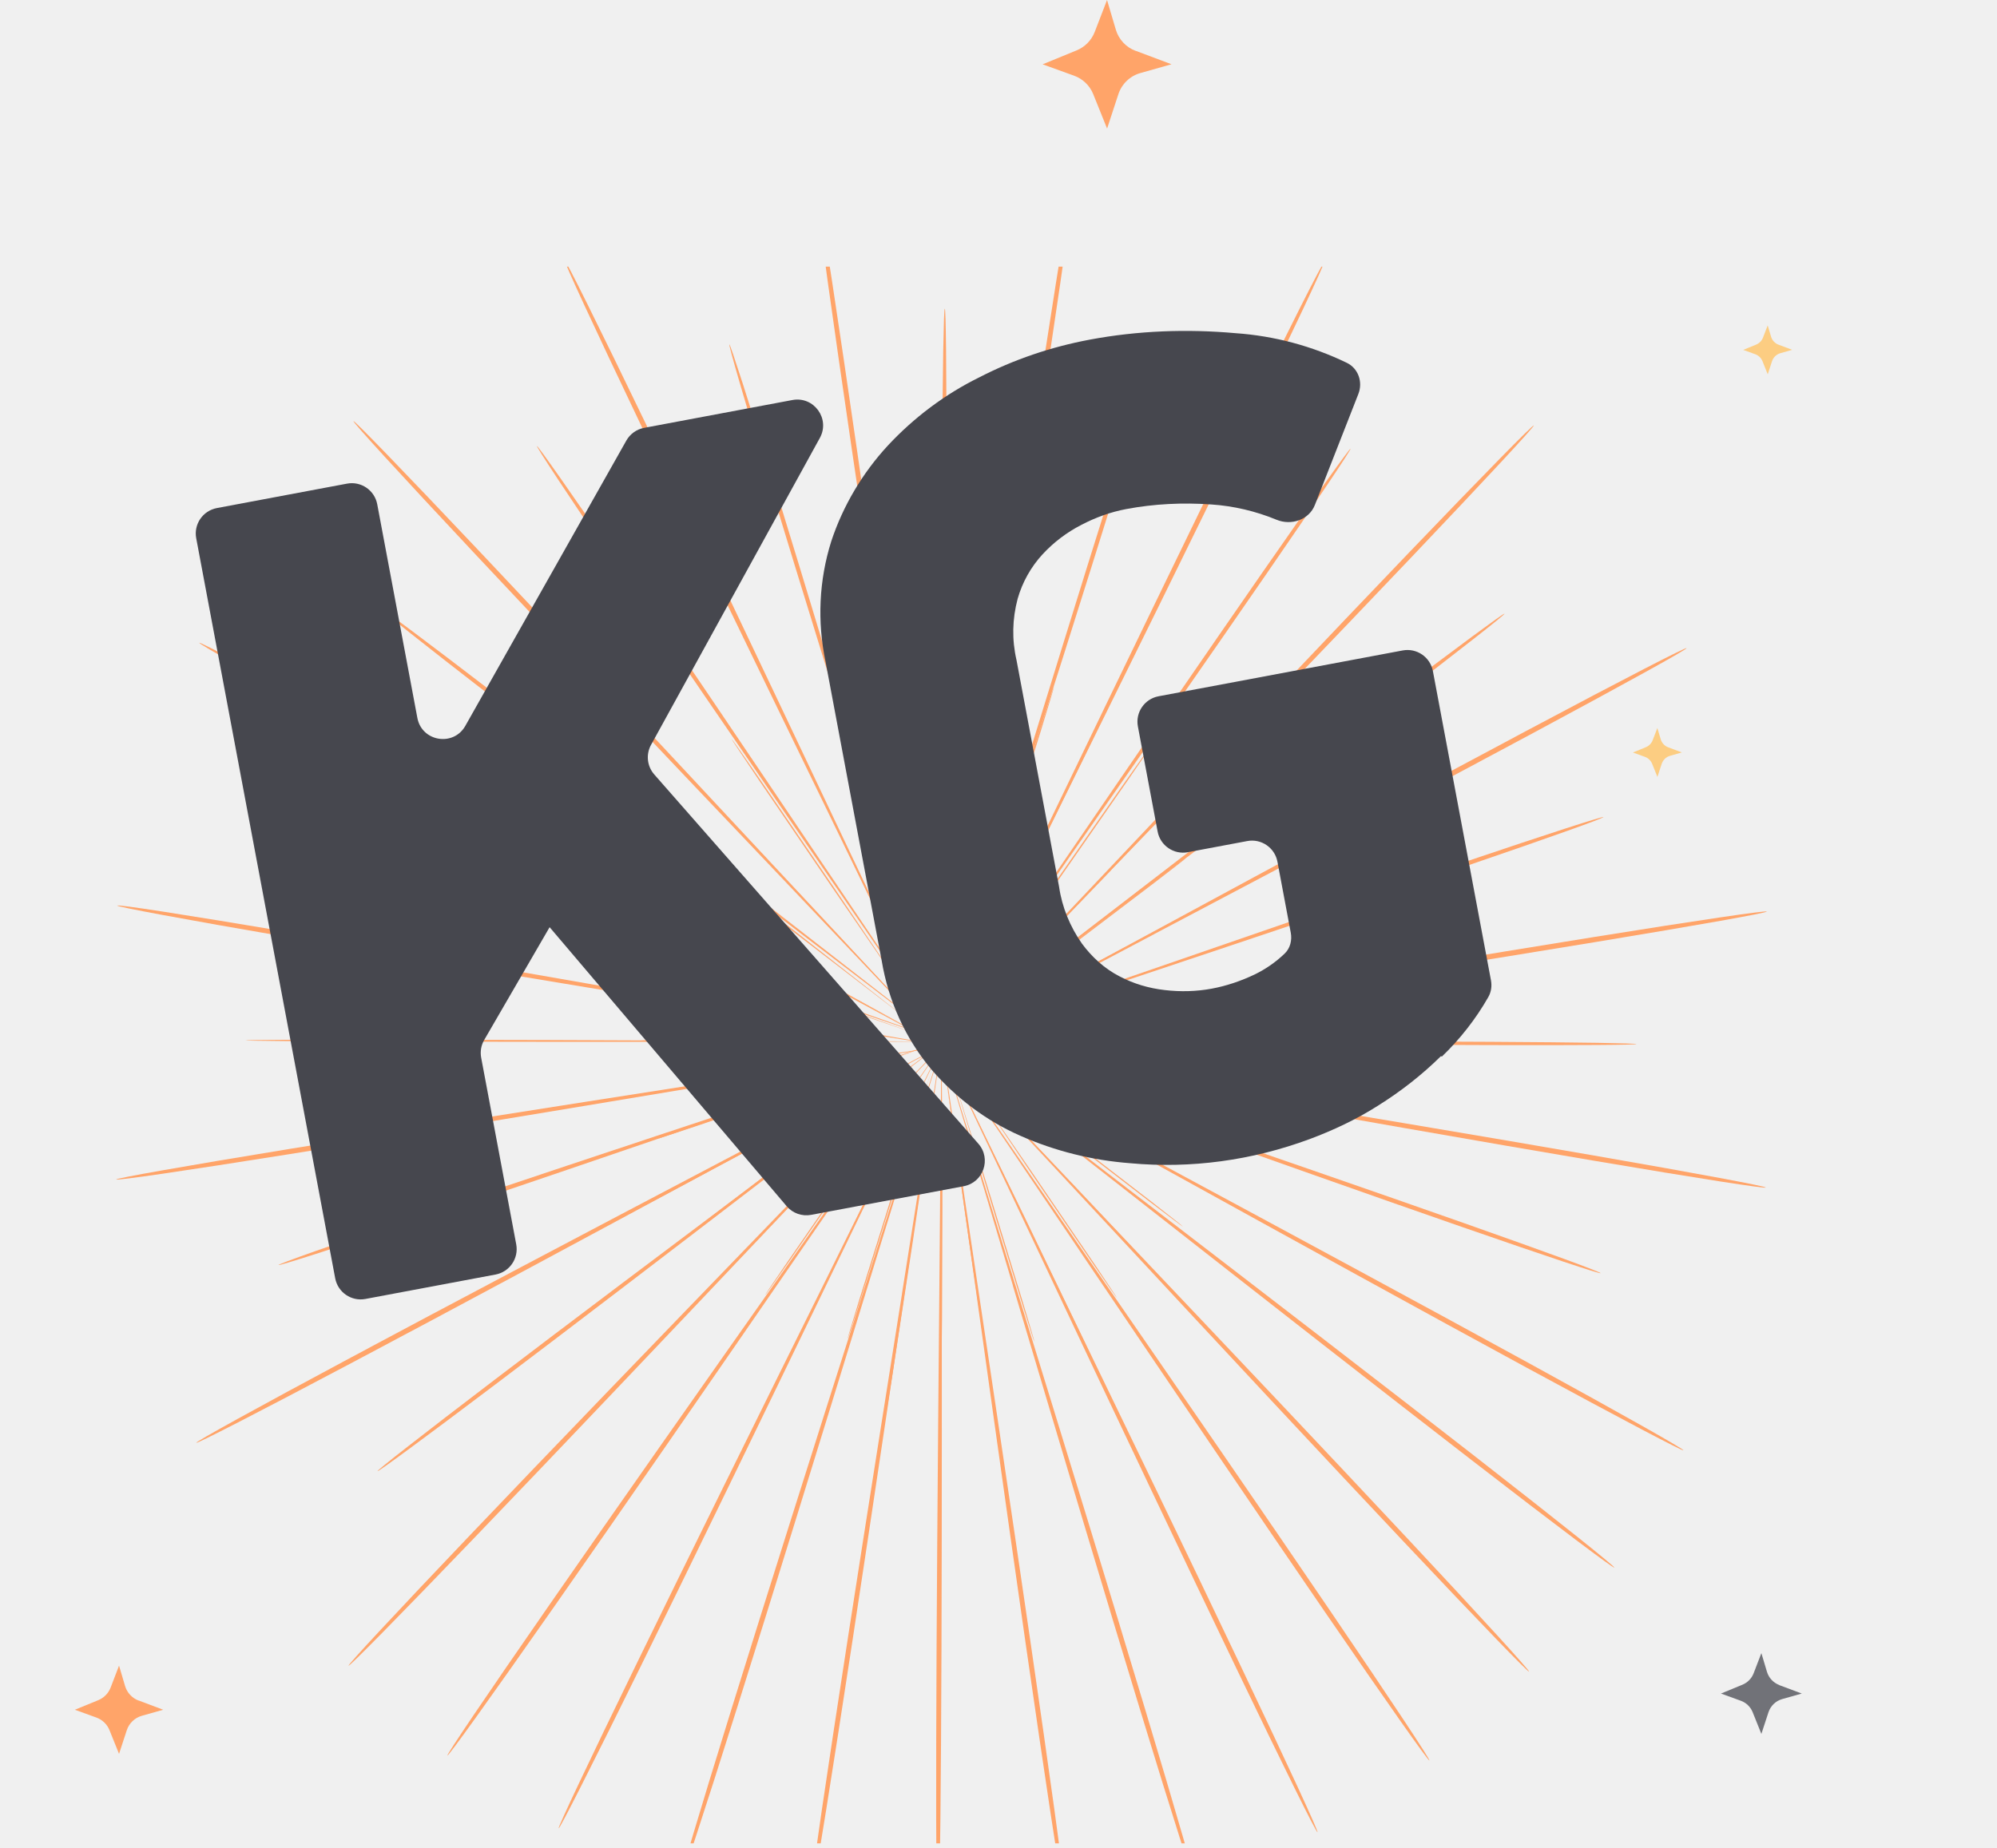
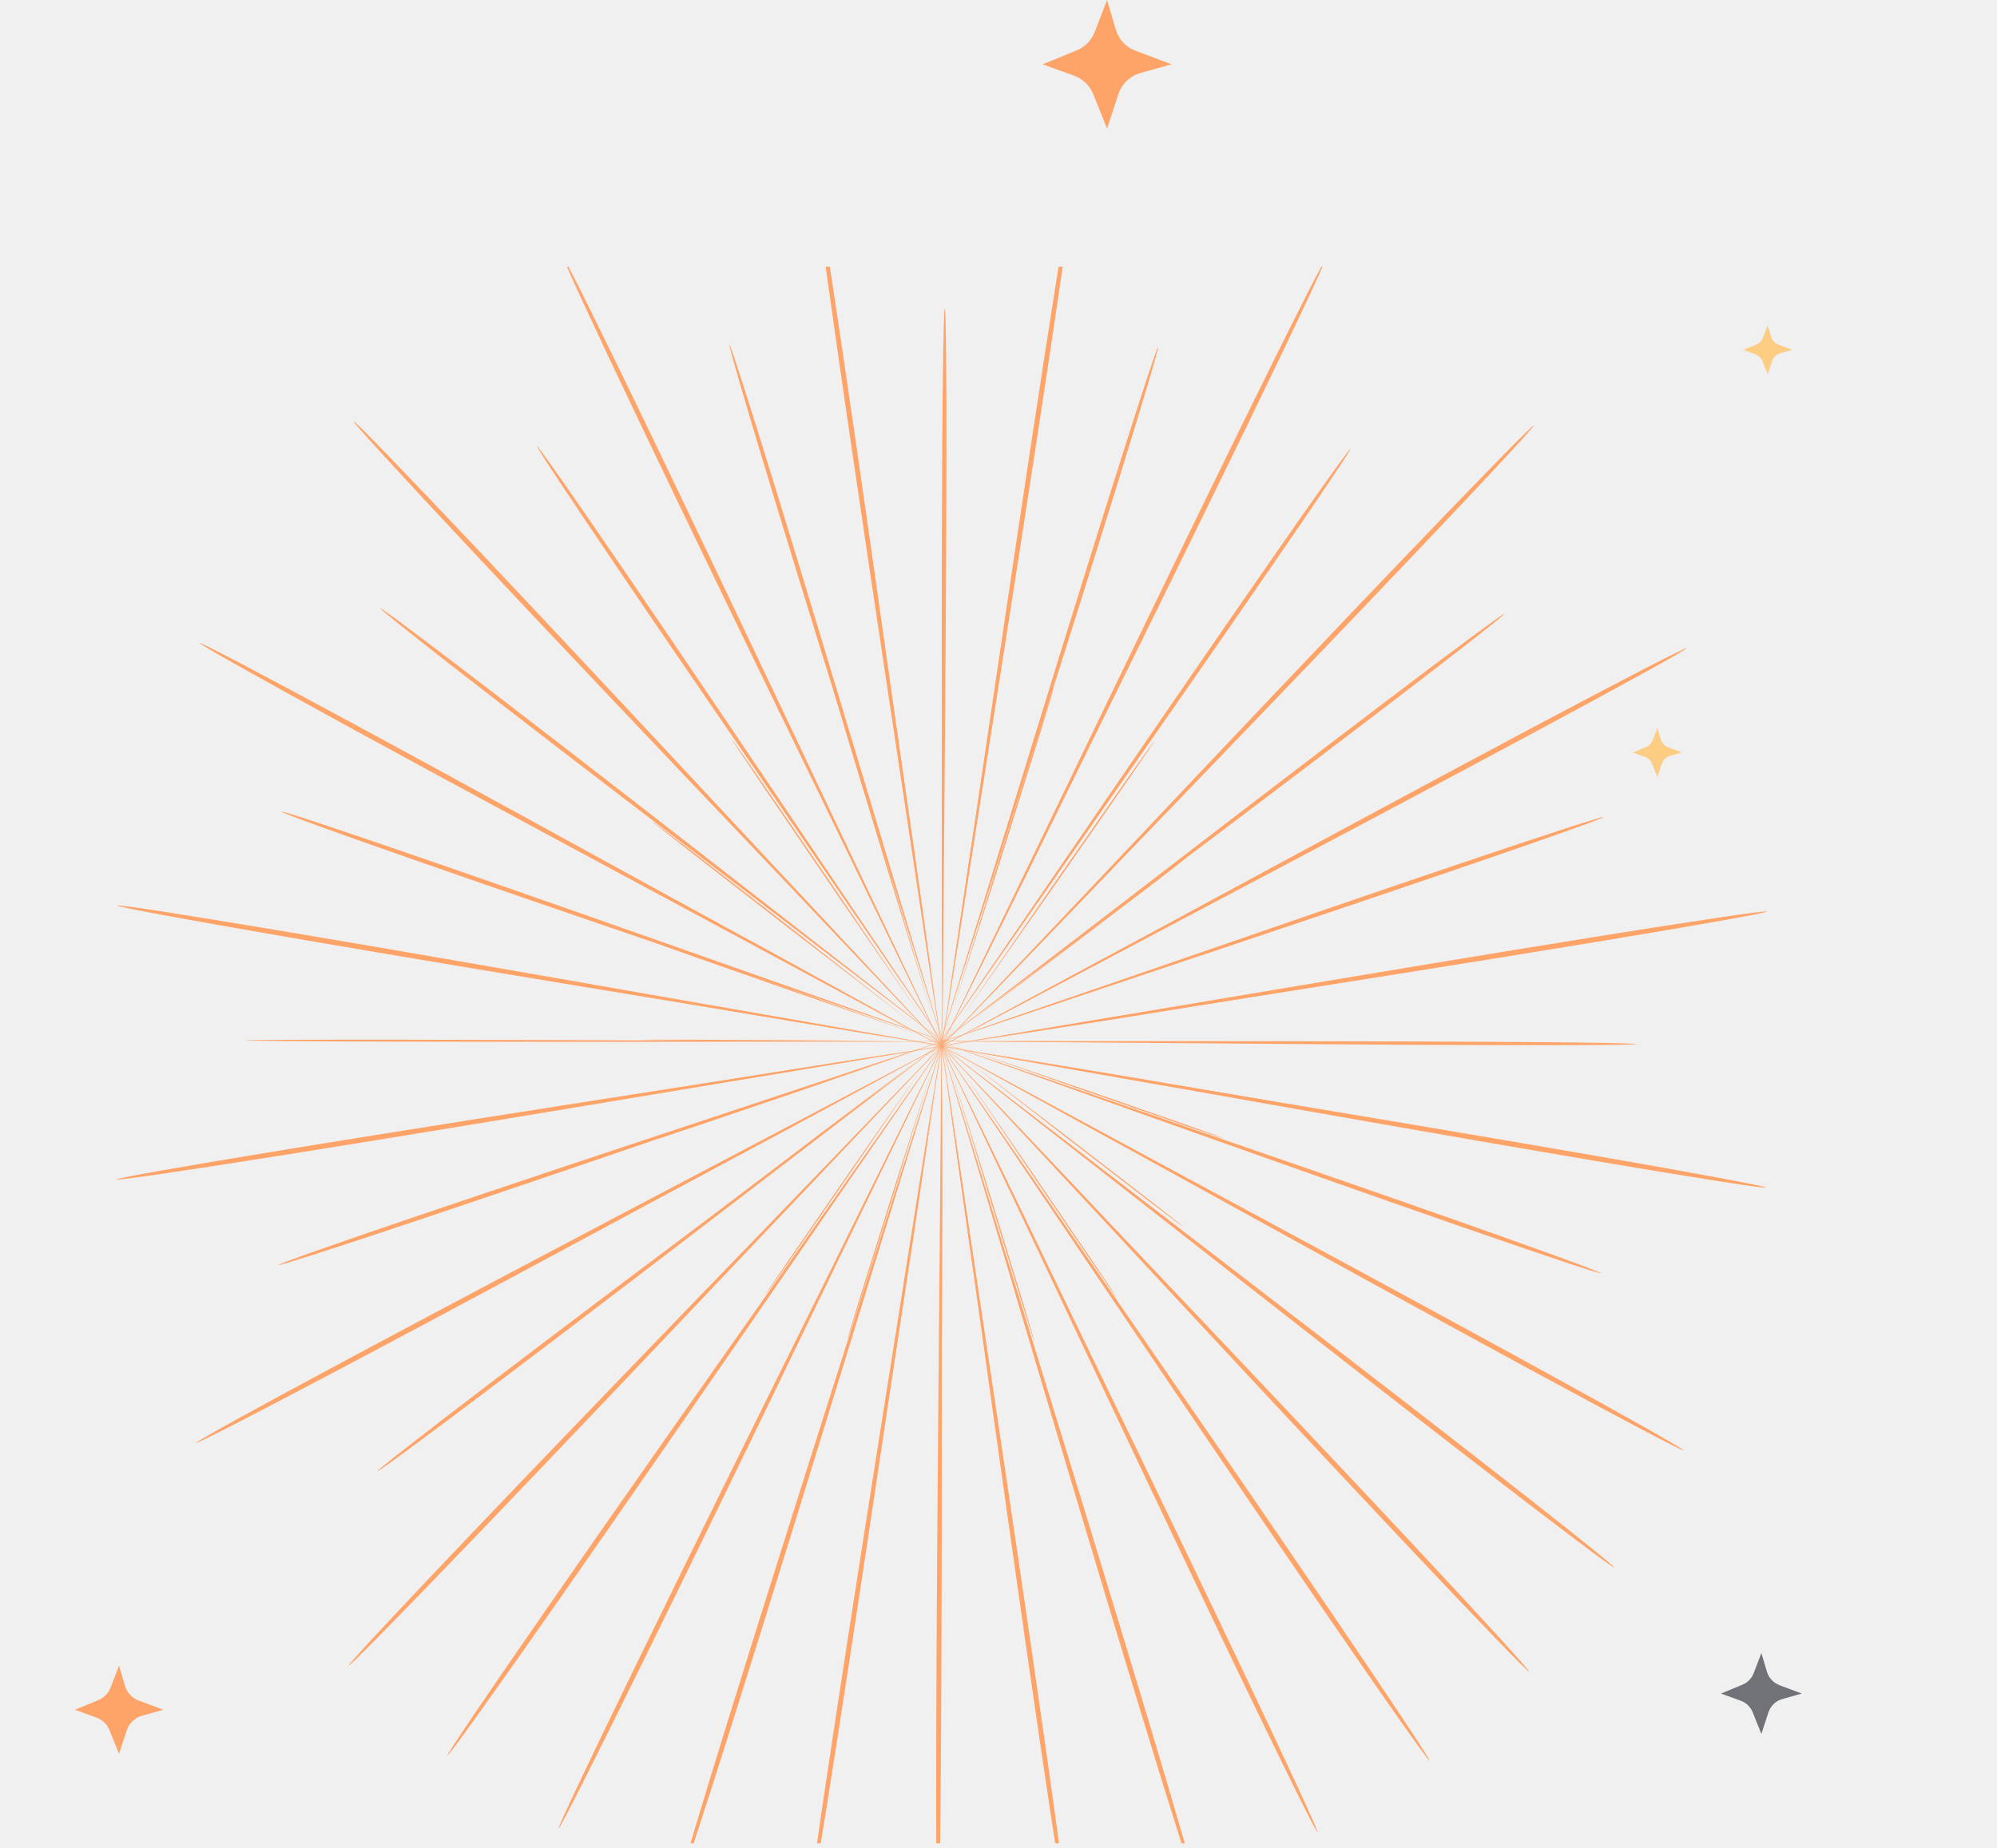
<svg xmlns="http://www.w3.org/2000/svg" width="362" height="335" viewBox="0 0 362 335" fill="none">
-   <g clip-path="url(#clip0_2011_1639)">
+   <g clip-path="url(#clip0_2045_1502)">
    <path d="M206.458 189.083C181.55 188.887 159.009 188.713 142.669 188.582C134.517 188.552 127.923 188.526 123.338 188.504C121.069 188.508 119.303 188.513 118.083 188.513C117.496 188.517 117.039 188.526 116.717 188.526C116.411 188.53 116.25 188.539 116.25 188.547C116.25 188.556 116.406 188.565 116.717 188.574C117.044 188.578 117.496 188.587 118.083 188.6C119.303 188.613 121.069 188.63 123.338 188.652C127.917 188.674 134.517 188.7 142.669 188.739C159.009 188.748 181.55 188.761 206.458 188.774C231.355 188.774 253.901 188.8 270.22 188.896C278.383 188.944 284.988 189.009 289.552 189.079C291.831 189.114 293.607 189.153 294.806 189.192C296.006 189.232 296.639 189.271 296.639 189.306C296.639 189.341 296.006 189.375 294.806 189.402C293.607 189.428 291.831 189.454 289.552 189.467C284.988 189.502 278.383 189.51 270.22 189.489C253.901 189.449 231.355 189.288 206.458 189.079V189.083Z" fill="#FFA469" style="fill:#FFA469;fill:color(display-p3 1 0.643 0.412);fill-opacity:1;" />
    <path d="M213.223 197.247C183.742 192.047 157.058 187.341 137.716 183.926C128.063 182.277 120.243 180.938 114.815 180.012C112.123 179.572 110.029 179.234 108.583 178.997C107.885 178.889 107.343 178.808 106.957 178.754C106.589 178.7 106.402 178.686 106.402 178.693C106.402 178.707 106.583 178.747 106.951 178.821C107.337 178.896 107.867 178.997 108.565 179.133C110.01 179.389 112.098 179.768 114.784 180.248C120.211 181.181 128.026 182.527 137.678 184.183C157.046 187.409 183.767 191.858 213.298 196.773C242.817 201.662 269.538 206.138 288.868 209.499C298.533 211.176 306.347 212.575 311.744 213.583C314.442 214.09 316.536 214.496 317.95 214.786C319.365 215.077 320.106 215.266 320.094 215.321C320.088 215.375 319.327 215.307 317.9 215.111C316.467 214.922 314.361 214.604 311.65 214.185C306.229 213.339 298.396 212.055 288.731 210.418C269.388 207.153 242.698 202.467 213.236 197.24L213.223 197.247Z" fill="#FFA469" style="fill:#FFA469;fill:color(display-p3 1 0.643 0.412);fill-opacity:1;" />
    <path d="M204.66 201.137C181.092 192.765 159.767 185.188 144.309 179.699C136.583 177.003 130.333 174.814 125.991 173.302C123.835 172.568 122.156 171.999 120.995 171.604C120.435 171.417 120 171.276 119.689 171.181C119.394 171.09 119.243 171.045 119.238 171.056C119.238 171.068 119.383 171.13 119.668 171.243C119.974 171.355 120.399 171.513 120.954 171.722C122.104 172.134 123.778 172.738 125.918 173.505C130.261 175.028 136.51 177.217 144.232 179.919C159.736 185.262 181.128 192.624 204.769 200.764C228.404 208.883 249.791 216.267 265.244 221.717C272.97 224.442 279.215 226.676 283.521 228.25C285.672 229.04 287.34 229.666 288.465 230.106C289.589 230.546 290.175 230.8 290.159 230.845C290.144 230.89 289.532 230.726 288.382 230.371C287.231 230.016 285.537 229.463 283.366 228.741C279.018 227.296 272.748 225.147 265.011 222.462C249.532 217.091 228.197 209.531 204.65 201.142L204.66 201.137Z" fill="#FFA469" style="fill:#FFA469;fill:color(display-p3 1 0.643 0.412);fill-opacity:1;" />
    <path d="M208.924 210.732C182.434 196.12 158.461 182.901 141.087 173.32C132.394 168.587 125.359 164.753 120.48 162.089C118.049 160.791 116.161 159.777 114.853 159.08C114.217 158.749 113.731 158.499 113.382 158.316C113.052 158.147 112.877 158.066 112.871 158.08C112.871 158.093 113.027 158.195 113.351 158.384C113.694 158.58 114.173 158.85 114.79 159.209C116.087 159.925 117.962 160.974 120.368 162.312C125.253 164.976 132.282 168.817 140.969 173.557C158.43 182.976 182.515 195.965 209.13 210.32C235.744 224.647 259.823 237.657 277.203 247.19C285.896 251.951 292.906 255.845 297.742 258.57C300.16 259.936 302.023 261.004 303.282 261.748C304.54 262.492 305.189 262.911 305.164 262.958C305.139 263.013 304.441 262.695 303.138 262.039C301.836 261.383 299.923 260.396 297.474 259.104C292.57 256.521 285.509 252.735 276.798 248.009C259.381 238.563 235.389 225.357 208.924 210.732Z" fill="#FFA469" style="fill:#FFA469;fill:color(display-p3 1 0.643 0.412);fill-opacity:1;" />
    <path d="M205.327 216.788C181.33 197.991 159.613 180.979 143.866 168.653C135.983 162.54 129.602 157.597 125.171 154.162C122.965 152.479 121.245 151.167 120.061 150.261C119.482 149.828 119.039 149.497 118.721 149.26C118.416 149.037 118.26 148.929 118.254 148.943C118.248 148.949 118.391 149.078 118.684 149.321C118.996 149.571 119.426 149.923 119.986 150.376C121.158 151.302 122.859 152.641 125.04 154.359C129.471 157.793 135.846 162.75 143.722 168.862C159.569 181.04 181.436 197.842 205.595 216.41C229.755 234.943 251.609 251.766 267.362 264.045C275.239 270.185 281.595 275.181 285.957 278.67C288.138 280.415 289.827 281.781 290.961 282.727C292.095 283.667 292.675 284.188 292.637 284.235C292.606 284.282 291.964 283.856 290.774 282.991C289.584 282.132 287.845 280.841 285.614 279.164C281.153 275.81 274.74 270.901 266.839 264.796C251.036 252.591 229.3 235.599 205.327 216.788Z" fill="#FFA469" style="fill:#FFA469;fill:color(display-p3 1 0.643 0.412);fill-opacity:1;" />
    <path d="M200.873 222.146C179.935 199.644 160.992 179.278 147.264 164.517C140.378 157.188 134.807 151.258 130.937 147.14C129.005 145.112 127.503 143.536 126.463 142.448C125.958 141.927 125.565 141.528 125.285 141.244C125.017 140.974 124.874 140.845 124.867 140.852C124.861 140.859 124.986 141.014 125.235 141.298C125.503 141.596 125.877 142.008 126.369 142.549C127.391 143.651 128.868 145.254 130.775 147.309C134.645 151.434 140.209 157.37 147.089 164.7C160.948 179.332 180.066 199.515 201.197 221.815C222.329 244.088 241.441 264.291 255.187 279.005C262.061 286.361 267.601 292.338 271.402 296.504C273.302 298.586 274.767 300.216 275.745 301.331C276.724 302.447 277.222 303.055 277.178 303.096C277.141 303.137 276.568 302.609 275.521 301.561C274.474 300.52 272.941 298.958 270.991 296.929C267.083 292.879 261.469 286.983 254.564 279.654C240.749 265.008 221.786 244.656 200.88 222.146H200.873Z" fill="#FFA469" style="fill:#FFA469;fill:color(display-p3 1 0.643 0.412);fill-opacity:1;" />
    <path d="M195.685 226.728C178.324 201.061 162.614 177.842 151.223 161.005C145.503 152.635 140.873 145.859 137.657 141.16C136.049 138.841 134.797 137.036 133.931 135.791C133.507 135.196 133.183 134.737 132.946 134.405C132.722 134.094 132.603 133.939 132.591 133.946C132.578 133.952 132.684 134.121 132.89 134.446C133.114 134.784 133.42 135.257 133.825 135.866C134.672 137.123 135.894 138.949 137.47 141.295C140.679 146.001 145.309 152.777 151.024 161.154C162.558 177.876 178.467 200.953 196.046 226.451C213.638 251.922 229.535 275.012 240.945 291.801C246.653 300.193 251.239 307.008 254.38 311.748C255.95 314.115 257.153 315.961 257.957 317.225C258.761 318.489 259.159 319.172 259.116 319.206C259.072 319.24 258.586 318.625 257.701 317.421C256.816 316.217 255.539 314.426 253.906 312.106C250.641 307.468 245.967 300.72 240.228 292.349C228.743 275.614 213.015 252.402 195.679 226.735L195.685 226.728Z" fill="#FFA469" style="fill:#FFA469;fill:color(display-p3 1 0.643 0.412);fill-opacity:1;" />
    <path d="M189.882 230.41C176.54 202.201 164.469 176.669 155.714 158.163C151.302 148.954 147.738 141.502 145.258 136.323C144.011 133.767 143.045 131.779 142.372 130.407C142.042 129.751 141.787 129.244 141.606 128.878C141.431 128.534 141.332 128.365 141.326 128.371C141.313 128.371 141.388 128.561 141.544 128.912C141.712 129.284 141.949 129.798 142.254 130.474C142.902 131.86 143.843 133.862 145.052 136.438C147.526 141.617 151.09 149.075 155.496 158.285C164.407 176.703 176.702 202.12 190.287 230.201C203.884 258.255 216.166 283.685 224.946 302.151C229.34 311.38 232.86 318.872 235.26 324.065C236.456 326.661 237.378 328.69 237.983 330.069C238.587 331.449 238.88 332.192 238.83 332.213C238.78 332.24 238.394 331.55 237.696 330.218C237.004 328.886 236.001 326.905 234.736 324.342C232.2 319.224 228.579 311.786 224.155 302.57C215.294 284.145 203.198 258.626 189.882 230.417V230.41Z" fill="#FFA469" style="fill:#FFA469;fill:color(display-p3 1 0.643 0.412);fill-opacity:1;" />
    <path d="M183.607 233.067C174.64 202.992 166.527 175.776 160.644 156.053C157.665 146.228 155.254 138.277 153.577 132.752C152.73 130.021 152.069 127.898 151.608 126.43C151.378 125.727 151.203 125.179 151.079 124.794C150.954 124.429 150.885 124.24 150.873 124.246C150.861 124.246 150.91 124.442 151.01 124.821C151.122 125.213 151.278 125.768 151.477 126.478C151.914 127.952 152.543 130.088 153.347 132.827C155.017 138.351 157.422 146.309 160.401 156.134C166.452 175.803 174.802 202.938 184.031 232.925C193.279 262.886 201.61 290.034 207.524 309.73C210.484 319.575 212.846 327.554 214.441 333.085C215.238 335.85 215.843 338 216.229 339.467C216.622 340.935 216.803 341.712 216.746 341.726C216.697 341.746 216.41 341.002 215.924 339.569C215.438 338.135 214.746 336.012 213.874 333.274C212.129 327.797 209.667 319.852 206.67 310.021C200.669 290.358 192.531 263.143 183.595 233.081L183.607 233.067Z" fill="#FFA469" style="fill:#FFA469;fill:color(display-p3 1 0.643 0.412);fill-opacity:1;" />
    <path d="M177.006 234.672C172.638 203.487 168.687 175.264 165.82 154.804C164.344 144.607 163.147 136.352 162.318 130.618C161.888 127.778 161.552 125.574 161.321 124.052C161.203 123.315 161.109 122.754 161.041 122.348C160.972 121.963 160.935 121.767 160.922 121.774C160.91 121.774 160.922 121.976 160.972 122.362C161.022 122.768 161.097 123.336 161.19 124.079C161.402 125.607 161.701 127.818 162.094 130.665C162.923 136.399 164.113 144.655 165.577 154.851C168.618 175.278 172.818 203.46 177.455 234.604C182.116 265.728 186.291 293.917 189.195 314.35C190.653 324.567 191.793 332.836 192.541 338.557C192.915 341.417 193.189 343.641 193.358 345.156C193.526 346.671 193.588 347.469 193.532 347.475C193.476 347.482 193.314 346.704 193.046 345.21C192.778 343.716 192.417 341.505 191.962 338.658C191.058 332.958 189.812 324.702 188.316 314.499C185.319 294.086 181.349 265.863 177.006 234.685V234.672Z" fill="#FFA469" style="fill:#FFA469;fill:color(display-p3 1 0.643 0.412);fill-opacity:1;" />
    <path d="M170.265 235.139C170.533 203.617 170.776 175.089 170.957 154.413C171 144.094 171.031 135.744 171.056 129.949C171.05 127.076 171.044 124.844 171.038 123.296C171.025 122.552 171.019 121.977 171.013 121.565C171.006 121.173 170.994 120.977 170.981 120.977C170.969 120.977 170.957 121.173 170.944 121.565C170.938 121.977 170.925 122.552 170.907 123.296C170.888 124.837 170.863 127.076 170.832 129.949C170.807 135.751 170.77 144.101 170.72 154.413C170.72 175.089 170.72 203.617 170.72 235.146C170.738 266.655 170.72 295.189 170.583 315.845C170.52 326.17 170.433 334.534 170.327 340.309C170.277 343.196 170.221 345.441 170.165 346.962C170.109 348.483 170.053 349.281 170.003 349.281C169.947 349.281 169.897 348.483 169.86 346.962C169.816 345.441 169.785 343.196 169.754 340.309C169.704 334.534 169.685 326.17 169.71 315.845C169.754 295.189 169.978 266.655 170.265 235.146V235.139Z" fill="#FFA469" style="fill:#FFA469;fill:color(display-p3 1 0.643 0.412);fill-opacity:1;" />
    <path d="M163.509 234.525C168.42 203.428 172.869 175.287 176.091 154.887C177.648 144.704 178.913 136.462 179.792 130.734C180.21 127.895 180.527 125.684 180.752 124.162C180.851 123.425 180.926 122.857 180.982 122.452C181.032 122.066 181.051 121.863 181.038 121.863C181.026 121.863 180.982 122.059 180.914 122.438C180.845 122.844 180.746 123.405 180.621 124.142C180.378 125.663 180.023 127.868 179.562 130.701C178.683 136.428 177.412 144.67 175.848 154.853C172.8 175.28 168.6 203.462 163.958 234.606C159.34 265.736 155.115 293.919 151.943 314.305C150.361 324.494 149.039 332.737 148.086 338.43C147.612 341.277 147.226 343.481 146.946 344.975C146.665 346.47 146.491 347.247 146.441 347.24C146.385 347.234 146.453 346.436 146.634 344.921C146.815 343.413 147.114 341.189 147.513 338.329C148.31 332.615 149.526 324.352 151.071 314.156C154.156 293.756 158.586 265.608 163.515 234.532L163.509 234.525Z" fill="#FFA469" style="fill:#FFA469;fill:color(display-p3 1 0.643 0.412);fill-opacity:1;" />
    <path d="M156.94 232.801C166.437 202.908 175.03 175.861 181.262 156.253C184.322 146.455 186.802 138.524 188.522 133.013C189.357 130.275 190.005 128.152 190.447 126.678C190.653 125.968 190.815 125.42 190.933 125.021C191.039 124.649 191.089 124.453 191.077 124.453C191.064 124.453 190.996 124.636 190.871 125.001C190.74 125.386 190.559 125.927 190.329 126.63C189.861 128.091 189.176 130.207 188.304 132.932C186.577 138.436 184.097 146.367 181.025 156.165C174.968 175.834 166.612 202.969 157.376 232.949C148.166 262.924 139.791 290.058 133.609 309.66C130.519 319.464 127.989 327.382 126.194 332.838C125.297 335.57 124.586 337.686 124.088 339.113C123.589 340.54 123.302 341.284 123.246 341.263C123.197 341.243 123.377 340.472 123.782 339.005C124.187 337.544 124.81 335.401 125.633 332.642C127.272 327.132 129.708 319.173 132.756 309.362C138.85 289.733 147.425 262.667 156.94 232.801Z" fill="#FFA469" style="fill:#FFA469;fill:color(display-p3 1 0.643 0.412);fill-opacity:1;" />
    <path d="M150.727 229.991C164.561 202.045 177.086 176.757 186.159 158.426C190.646 149.258 194.273 141.84 196.796 136.681C198.03 134.119 198.984 132.124 199.644 130.745C199.956 130.075 200.199 129.561 200.367 129.189C200.529 128.838 200.604 128.655 200.591 128.648C200.579 128.648 200.486 128.817 200.305 129.156C200.118 129.514 199.862 130.021 199.526 130.677C198.847 132.043 197.856 134.024 196.591 136.566C194.067 141.719 190.428 149.136 185.941 158.298C177.024 176.717 164.723 202.12 151.126 230.201C137.559 258.275 125.234 283.678 116.204 302.009C111.692 311.177 108.01 318.575 105.423 323.673C104.134 326.222 103.118 328.19 102.414 329.522C101.71 330.847 101.317 331.53 101.267 331.509C101.217 331.482 101.516 330.745 102.139 329.373C102.756 328 103.691 325.985 104.919 323.396C107.362 318.223 110.951 310.772 115.431 301.583C124.38 283.205 136.886 257.903 150.733 229.984L150.727 229.991Z" fill="#FFA469" style="fill:#FFA469;fill:color(display-p3 1 0.643 0.412);fill-opacity:1;" />
    <path d="M144.997 226.195C162.807 200.873 178.922 177.965 190.606 161.352C196.395 153.035 201.081 146.307 204.334 141.628C205.929 139.302 207.169 137.49 208.029 136.239C208.434 135.63 208.752 135.164 208.977 134.826C209.188 134.501 209.288 134.339 209.282 134.332C209.269 134.325 209.151 134.481 208.92 134.785C208.684 135.11 208.353 135.57 207.923 136.158C207.045 137.395 205.78 139.187 204.147 141.486C200.888 146.158 196.202 152.886 190.407 161.196C178.866 177.917 162.95 200.981 145.359 226.472C127.798 251.964 111.858 275.021 100.224 291.64C94.41 299.95 89.674 306.651 86.365 311.263C84.713 313.568 83.417 315.347 82.52 316.543C81.629 317.74 81.137 318.349 81.093 318.315C81.049 318.281 81.454 317.605 82.271 316.347C83.087 315.09 84.308 313.257 85.897 310.904C89.076 306.198 93.731 299.43 99.513 291.093C111.073 274.419 127.175 251.49 144.997 226.195Z" fill="#FFA469" style="fill:#FFA469;fill:color(display-p3 1 0.643 0.412);fill-opacity:1;" />
    <path d="M139.88 221.511C161.204 199.421 180.503 179.427 194.493 164.937C201.435 157.675 207.062 151.792 210.963 147.708C212.882 145.673 214.378 144.084 215.406 142.989C215.898 142.454 216.279 142.042 216.547 141.744C216.802 141.46 216.927 141.312 216.92 141.305C216.914 141.298 216.771 141.427 216.497 141.697C216.216 141.981 215.824 142.38 215.313 142.894C214.266 143.969 212.745 145.531 210.801 147.539C206.894 151.623 201.267 157.499 194.319 164.754C180.454 179.379 161.329 199.556 140.192 221.849C119.085 244.149 99.936 264.312 85.996 278.822C79.023 286.077 73.359 291.926 69.414 295.929C67.439 297.93 65.899 299.479 64.84 300.513C63.781 301.548 63.207 302.068 63.17 302.028C63.133 301.987 63.631 301.385 64.622 300.277C65.613 299.168 67.09 297.558 69.009 295.496C72.841 291.372 78.437 285.448 85.379 278.159C99.257 263.581 118.55 243.574 139.88 221.511Z" fill="#FFA469" style="fill:#FFA469;fill:color(display-p3 1 0.643 0.412);fill-opacity:1;" />
    <path d="M141.55 211.04C161.847 195.794 180.211 181.999 193.526 171.995C200.144 166.971 205.5 162.904 209.222 160.079C211.058 158.667 212.482 157.565 213.465 156.805C213.938 156.434 214.297 156.147 214.562 155.939C214.806 155.742 214.931 155.635 214.926 155.629C214.921 155.624 214.785 155.708 214.531 155.894C214.265 156.091 213.891 156.361 213.408 156.715C212.409 157.458 210.969 158.532 209.113 159.916C205.39 162.735 200.03 166.797 193.411 171.815C180.185 181.942 161.941 195.917 141.778 211.355C121.637 226.805 103.377 240.763 90.098 250.789C83.459 255.801 78.073 259.83 74.324 262.586C72.452 263.965 70.991 265.023 69.988 265.731C68.99 266.435 68.449 266.789 68.423 266.75C68.397 266.71 68.88 266.283 69.837 265.512C70.788 264.736 72.208 263.61 74.043 262.181C77.714 259.312 83.048 255.205 89.667 250.164C102.899 240.077 121.257 226.265 141.555 211.04H141.55Z" fill="#FFA469" style="fill:#FFA469;fill:color(display-p3 1 0.643 0.412);fill-opacity:1;" />
    <path d="M132.07 209.92C158.816 195.836 183.013 183.083 200.555 173.847C209.285 169.195 216.352 165.422 221.256 162.805C223.68 161.487 225.562 160.466 226.864 159.763C227.487 159.411 227.967 159.147 228.316 158.951C228.64 158.762 228.802 158.661 228.802 158.654C228.802 158.64 228.621 158.721 228.285 158.884C227.936 159.06 227.444 159.31 226.808 159.634C225.499 160.317 223.599 161.311 221.156 162.589C216.246 165.199 209.179 168.965 200.449 173.61C182.988 183.023 158.897 195.998 132.276 210.346C105.68 224.708 81.576 237.67 64.072 246.94C55.323 251.578 48.225 255.297 43.296 257.826C40.834 259.09 38.915 260.057 37.606 260.7C36.298 261.342 35.6 261.646 35.575 261.599C35.55 261.545 36.204 261.139 37.469 260.402C38.734 259.672 40.61 258.617 43.04 257.278C47.895 254.601 54.943 250.78 63.679 246.101C81.14 236.743 105.337 223.971 132.076 209.913L132.07 209.92Z" fill="#FFA469" style="fill:#FFA469;fill:color(display-p3 1 0.643 0.412);fill-opacity:1;" />
    <path d="M136.121 200.284C159.823 192.42 181.277 185.302 196.825 180.144C204.57 177.528 210.839 175.412 215.191 173.941C217.341 173.194 219.014 172.616 220.175 172.218C220.729 172.016 221.159 171.864 221.465 171.752C221.755 171.645 221.9 171.583 221.9 171.572C221.9 171.561 221.745 171.6 221.449 171.69C221.139 171.785 220.703 171.926 220.144 172.1C218.983 172.482 217.3 173.032 215.139 173.745C210.782 175.21 204.513 177.32 196.768 179.93C181.267 185.241 159.875 192.566 136.24 200.661C112.62 208.772 91.223 216.08 75.701 221.273C67.94 223.872 61.651 225.943 57.294 227.341C55.112 228.037 53.418 228.57 52.263 228.912C51.108 229.255 50.496 229.412 50.481 229.367C50.465 229.322 51.051 229.075 52.18 228.649C53.309 228.222 54.983 227.616 57.138 226.852C61.454 225.326 67.718 223.164 75.468 220.532C90.964 215.266 112.418 208.126 136.115 200.29L136.121 200.284Z" fill="#FFA469" style="fill:#FFA469;fill:color(display-p3 1 0.643 0.412);fill-opacity:1;" />
    <path d="M128.017 196.36C157.585 191.736 184.35 187.55 203.742 184.514C213.413 182.952 221.24 181.681 226.674 180.802C229.366 180.342 231.454 179.991 232.899 179.747C233.597 179.619 234.133 179.524 234.513 179.45C234.875 179.382 235.062 179.335 235.062 179.321C235.062 179.308 234.869 179.321 234.501 179.375C234.115 179.429 233.572 179.504 232.875 179.605C231.429 179.828 229.329 180.146 226.631 180.559C221.197 181.431 213.364 182.695 203.699 184.25C184.331 187.469 157.604 191.918 128.079 196.827C98.566 201.756 71.839 206.185 52.472 209.262C42.788 210.803 34.943 212.014 29.515 212.805C26.804 213.204 24.692 213.494 23.258 213.67C21.825 213.846 21.071 213.914 21.059 213.859C21.052 213.805 21.794 213.623 23.209 213.346C24.629 213.062 26.723 212.676 29.421 212.203C34.824 211.249 42.651 209.924 52.328 208.342C71.684 205.171 98.448 200.965 128.004 196.36H128.017Z" fill="#FFA469" style="fill:#FFA469;fill:color(display-p3 1 0.643 0.412);fill-opacity:1;" />
    <path d="M134.678 188.711C159.586 188.811 182.126 188.902 198.466 188.969C206.619 188.982 213.213 188.994 217.798 189.002C220.067 188.997 221.832 188.994 223.053 188.992C223.639 188.987 224.096 188.984 224.418 188.982C224.724 188.979 224.885 188.974 224.885 188.969C224.885 188.964 224.73 188.958 224.418 188.953C224.091 188.951 223.639 188.945 223.053 188.938C221.832 188.93 220.067 188.922 217.798 188.909C213.218 188.899 206.619 188.886 198.466 188.871C182.126 188.876 159.586 188.881 134.678 188.889C109.78 188.904 87.235 188.902 70.915 188.855C62.753 188.832 56.148 188.798 51.584 188.757C49.299 188.736 47.529 188.716 46.329 188.695C45.124 188.677 44.496 188.654 44.496 188.633C44.496 188.613 45.13 188.592 46.329 188.574C47.529 188.556 49.304 188.543 51.584 188.53C56.148 188.507 62.753 188.499 70.915 188.507C87.235 188.52 109.78 188.602 134.678 188.711Z" fill="#FFA469" style="fill:#FFA469;fill:color(display-p3 1 0.643 0.412);fill-opacity:1;" />
    <path d="M128.131 182.115C157.619 187.274 184.308 191.946 203.651 195.334C213.31 196.97 221.124 198.302 226.558 199.222C229.25 199.654 231.344 199.992 232.796 200.229C233.494 200.331 234.036 200.412 234.422 200.473C234.79 200.52 234.977 200.54 234.977 200.533C234.977 200.52 234.796 200.479 234.428 200.405C234.042 200.331 233.506 200.229 232.814 200.094C231.369 199.837 229.281 199.465 226.595 198.985C221.168 198.059 213.347 196.727 203.695 195.084C184.321 191.885 157.594 187.47 128.062 182.595C98.537 177.747 71.811 173.311 52.48 169.971C42.815 168.308 34.995 166.922 29.604 165.921C26.906 165.421 24.812 165.015 23.398 164.724C21.983 164.433 21.242 164.251 21.254 164.19C21.26 164.136 22.02 164.203 23.448 164.393C24.881 164.582 26.987 164.893 29.698 165.312C35.119 166.151 42.952 167.429 52.624 169.051C71.966 172.297 98.662 176.942 128.137 182.128L128.131 182.115Z" fill="#FFA469" style="fill:#FFA469;fill:color(display-p3 1 0.643 0.412);fill-opacity:1;" />
    <path d="M136.475 176.59C160.043 184.89 181.368 192.404 196.824 197.851C204.547 200.524 210.799 202.692 215.145 204.197C217.3 204.927 218.978 205.494 220.138 205.882C220.698 206.061 221.133 206.202 221.443 206.303C221.739 206.393 221.889 206.438 221.894 206.426C221.894 206.415 221.749 206.353 221.464 206.247C221.159 206.134 220.734 205.977 220.18 205.769C219.024 205.36 217.357 204.764 215.212 204C210.872 202.495 204.62 200.322 196.897 197.638C181.388 192.342 160.001 185.036 136.361 176.967C112.731 168.919 91.339 161.597 75.888 156.194C68.159 153.493 61.918 151.281 57.613 149.714C55.459 148.933 53.796 148.31 52.667 147.872C51.543 147.434 50.957 147.181 50.973 147.136C50.989 147.091 51.6 147.254 52.75 147.608C53.9 147.962 55.593 148.506 57.764 149.225C62.109 150.657 68.382 152.786 76.121 155.453C91.598 160.782 112.933 168.279 136.48 176.596L136.475 176.59Z" fill="#FFA469" style="fill:#FFA469;fill:color(display-p3 1 0.643 0.412);fill-opacity:1;" />
    <path d="M132.428 168.64C158.937 183.211 182.922 196.403 200.314 205.964C209.007 210.69 216.049 214.511 220.94 217.168C223.371 218.466 225.265 219.474 226.567 220.17C227.203 220.501 227.689 220.752 228.038 220.934C228.375 221.103 228.543 221.184 228.549 221.171C228.549 221.157 228.393 221.056 228.069 220.867C227.727 220.671 227.247 220.4 226.624 220.042C225.327 219.325 223.452 218.284 221.04 216.945C216.155 214.288 209.119 210.454 200.426 205.727C182.959 196.336 158.856 183.374 132.222 169.059C105.595 154.772 81.498 141.79 64.105 132.283C55.412 127.53 48.389 123.649 43.554 120.93C41.136 119.571 39.266 118.503 38.008 117.759C36.749 117.015 36.101 116.603 36.126 116.549C36.151 116.495 36.849 116.813 38.151 117.468C39.453 118.118 41.366 119.105 43.822 120.389C48.726 122.966 55.799 126.745 64.51 131.458C81.94 140.884 105.944 154.055 132.428 168.64Z" fill="#FFA469" style="fill:#FFA469;fill:color(display-p3 1 0.643 0.412);fill-opacity:1;" />
    <path d="M141.764 166.165C161.791 181.742 179.911 195.843 193.049 206.06C199.626 211.123 204.951 215.221 208.645 218.067C210.484 219.464 211.917 220.548 212.91 221.3C213.393 221.654 213.762 221.929 214.027 222.125C214.281 222.31 214.411 222.4 214.421 222.389C214.427 222.383 214.307 222.277 214.063 222.075C213.803 221.867 213.445 221.581 212.977 221.205C212 220.441 210.582 219.33 208.764 217.904C205.07 215.052 199.746 210.949 193.174 205.886C179.947 195.793 161.708 181.871 141.546 166.485C121.384 151.121 103.15 137.183 90.007 127.006C83.435 121.92 78.131 117.778 74.489 114.887C72.666 113.438 71.258 112.305 70.318 111.524C69.372 110.744 68.889 110.312 68.915 110.272C68.941 110.233 69.476 110.587 70.468 111.3C71.461 112.013 72.915 113.079 74.775 114.471C78.495 117.256 83.851 121.32 90.443 126.377C103.633 136.493 121.769 150.577 141.769 166.165H141.764Z" fill="#FFA469" style="fill:#FFA469;fill:color(display-p3 1 0.643 0.412);fill-opacity:1;" />
    <path d="M140.469 157.198C161.432 179.674 180.401 200.012 194.148 214.759C201.04 222.076 206.623 228.005 210.493 232.116C212.425 234.138 213.933 235.714 214.973 236.802C215.478 237.323 215.871 237.722 216.151 238.006C216.419 238.276 216.562 238.405 216.569 238.398C216.575 238.391 216.45 238.242 216.201 237.952C215.933 237.654 215.553 237.242 215.067 236.701C214.045 235.599 212.562 233.996 210.661 231.941C206.791 227.823 201.214 221.893 194.322 214.57C180.445 199.958 161.301 179.802 140.145 157.529C118.983 135.284 99.852 115.107 86.087 100.414C79.201 93.071 73.655 87.094 69.853 82.936C67.953 80.86 66.489 79.23 65.504 78.115C64.526 76.999 64.027 76.39 64.064 76.35C64.102 76.309 64.675 76.837 65.722 77.878C66.775 78.919 68.302 80.481 70.259 82.503C74.172 86.546 79.793 92.436 86.71 99.752C100.538 114.377 119.525 134.709 140.463 157.191L140.469 157.198Z" fill="#FFA469" style="fill:#FFA469;fill:color(display-p3 1 0.643 0.412);fill-opacity:1;" />
    <path d="M150.042 157.974C164.469 179.373 177.521 198.741 186.986 212.776C191.736 219.751 195.587 225.406 198.26 229.328C199.599 231.264 200.638 232.765 201.356 233.803C201.708 234.3 201.982 234.684 202.173 234.96C202.359 235.22 202.457 235.35 202.467 235.344C202.478 235.338 202.39 235.197 202.219 234.926C202.033 234.644 201.78 234.249 201.444 233.741C200.741 232.692 199.723 231.168 198.415 229.215C195.748 225.293 191.902 219.639 187.151 212.658C177.568 198.713 164.35 179.475 149.737 158.211C135.119 136.975 121.911 117.719 112.426 103.718C107.681 96.721 103.871 91.038 101.261 87.087C99.958 85.112 98.955 83.572 98.288 82.516C97.621 81.461 97.291 80.897 97.327 80.868C97.363 80.84 97.766 81.354 98.5 82.358C99.234 83.363 100.299 84.858 101.653 86.788C104.367 90.654 108.249 96.286 113.02 103.261C122.563 117.217 135.635 136.574 150.037 157.974H150.042Z" fill="#FFA469" style="fill:#FFA469;fill:color(display-p3 1 0.643 0.412);fill-opacity:1;" />
    <path d="M151.43 148.958C164.803 177.154 176.911 202.665 185.685 221.158C190.103 230.361 193.68 237.812 196.166 242.985C197.413 245.541 198.385 247.522 199.058 248.894C199.388 249.55 199.644 250.057 199.824 250.423C199.999 250.767 200.098 250.936 200.105 250.93C200.117 250.93 200.042 250.74 199.887 250.389C199.718 250.017 199.482 249.503 199.176 248.827C198.528 247.441 197.581 245.439 196.372 242.87C193.892 237.697 190.315 230.239 185.903 221.037C176.967 202.632 164.647 177.235 151.025 149.168C137.391 121.128 125.083 95.718 116.278 77.265C111.872 68.042 108.345 60.557 105.94 55.364C104.737 52.768 103.821 50.746 103.211 49.367C102.606 47.987 102.307 47.251 102.357 47.223C102.407 47.196 102.793 47.886 103.491 49.218C104.189 50.55 105.186 52.531 106.457 55.087C109 60.206 112.626 67.637 117.07 76.846C125.956 95.258 138.076 120.762 151.424 148.951L151.43 148.958Z" fill="#FFA469" style="fill:#FFA469;fill:color(display-p3 1 0.643 0.412);fill-opacity:1;" />
    <path d="M160.03 152.804C167.559 177.819 174.369 200.454 179.309 216.866C181.81 225.035 183.837 231.652 185.244 236.249C185.958 238.522 186.51 240.288 186.896 241.504C187.088 242.089 187.234 242.545 187.338 242.865C187.443 243.169 187.5 243.327 187.51 243.321C187.521 243.321 187.479 243.158 187.396 242.843C187.302 242.517 187.172 242.055 187.005 241.464C186.64 240.238 186.114 238.466 185.431 236.181C184.03 231.585 182.008 224.968 179.512 216.793C174.432 200.431 167.424 177.864 159.676 152.923C151.917 127.998 144.92 105.419 139.954 89.041C137.469 80.855 135.483 74.216 134.15 69.619C133.483 67.318 132.972 65.528 132.644 64.313C132.315 63.092 132.164 62.445 132.206 62.434C132.248 62.417 132.487 63.036 132.894 64.229C133.3 65.421 133.879 67.183 134.613 69.461C136.077 74.019 138.141 80.624 140.663 88.805C145.701 105.16 152.532 127.795 160.035 152.804H160.03Z" fill="#FFA469" style="fill:#FFA469;fill:color(display-p3 1 0.643 0.412);fill-opacity:1;" />
    <path d="M164.302 144.666C168.708 175.844 172.696 204.067 175.582 224.52C177.071 234.717 178.274 242.966 179.115 248.7C179.551 251.533 179.888 253.744 180.124 255.265C180.243 256.002 180.336 256.564 180.405 256.969C180.473 257.355 180.511 257.551 180.523 257.544C180.536 257.544 180.523 257.341 180.473 256.956C180.423 256.55 180.349 255.982 180.255 255.238C180.043 253.71 179.738 251.499 179.345 248.652C178.51 242.919 177.314 234.669 175.831 224.473C172.765 204.046 168.534 175.871 163.86 144.734C159.161 113.617 154.955 85.428 152.02 65.008C150.556 54.798 149.403 46.528 148.649 40.801C148.269 37.941 147.995 35.717 147.826 34.202C147.658 32.694 147.596 31.896 147.646 31.883C147.702 31.876 147.87 32.654 148.138 34.148C148.406 35.642 148.774 37.853 149.228 40.7C150.138 46.4 151.397 54.649 152.905 64.859C155.921 85.272 159.934 113.488 164.315 144.659L164.302 144.666Z" fill="#FFA469" style="fill:#FFA469;fill:color(display-p3 1 0.643 0.412);fill-opacity:1;" />
    <path d="M171.148 151.117C170.945 177.4 170.759 201.185 170.627 218.431C170.599 227.034 170.583 233.996 170.566 238.828C170.577 241.224 170.583 243.084 170.588 244.375C170.599 244.995 170.605 245.474 170.61 245.818C170.621 246.145 170.627 246.309 170.638 246.309C170.649 246.309 170.66 246.14 170.671 245.818C170.676 245.474 170.687 244.995 170.704 244.375C170.72 243.09 170.737 241.224 170.764 238.828C170.781 233.99 170.808 227.028 170.835 218.431C170.814 201.191 170.786 177.405 170.753 151.117C170.704 124.845 170.693 101.054 170.786 83.831C170.83 75.223 170.901 68.249 170.984 63.434C171.028 61.027 171.072 59.155 171.116 57.887C171.165 56.618 171.214 55.953 171.264 55.953C171.313 55.953 171.357 56.618 171.396 57.887C171.434 59.155 171.467 61.027 171.494 63.434C171.549 68.249 171.571 75.223 171.56 83.831C171.544 101.054 171.379 124.845 171.154 151.117H171.148Z" fill="#FFA469" style="fill:#FFA469;fill:color(display-p3 1 0.643 0.412);fill-opacity:1;" />
    <path d="M177.801 144.793C172.928 175.896 168.516 204.044 165.313 224.444C163.767 234.627 162.515 242.876 161.642 248.603C161.231 251.443 160.913 253.654 160.689 255.182C160.589 255.919 160.514 256.487 160.458 256.893C160.408 257.278 160.39 257.481 160.402 257.481C160.415 257.481 160.458 257.285 160.527 256.907C160.595 256.501 160.695 255.94 160.82 255.203C161.063 253.681 161.418 251.477 161.867 248.644C162.739 242.917 163.998 234.674 165.556 224.491C168.578 204.058 172.747 175.869 177.352 144.725C181.932 113.588 186.12 85.399 189.273 65.013C190.843 54.816 192.158 46.574 193.099 40.881C193.573 38.034 193.953 35.83 194.233 34.336C194.507 32.841 194.682 32.064 194.738 32.07C194.794 32.077 194.725 32.875 194.545 34.39C194.364 35.897 194.071 38.122 193.679 40.982C192.887 46.702 191.684 54.958 190.152 65.162C187.092 85.561 182.699 113.716 177.801 144.806V144.793Z" fill="#FFA469" style="fill:#FFA469;fill:color(display-p3 1 0.643 0.412);fill-opacity:1;" />
    <path d="M181.965 152.92C174.081 177.724 166.945 200.167 161.773 216.435C159.233 224.567 157.177 231.145 155.748 235.715C155.058 237.987 154.517 239.753 154.149 240.97C153.977 241.559 153.842 242.013 153.749 242.344C153.661 242.652 153.624 242.815 153.629 242.821C153.64 242.821 153.697 242.669 153.801 242.366C153.91 242.047 154.06 241.598 154.253 241.015C154.642 239.804 155.208 238.043 155.93 235.788C157.363 231.218 159.425 224.64 161.97 216.514C166.997 200.195 173.936 177.679 181.601 152.802C189.246 127.931 196.2 105.421 201.331 89.153C203.897 81.021 206 74.449 207.485 69.918C208.228 67.652 208.82 65.897 209.236 64.713C209.651 63.53 209.89 62.913 209.932 62.93C209.973 62.947 209.822 63.592 209.485 64.803C209.147 66.014 208.633 67.792 207.953 70.08C206.592 74.656 204.572 81.257 202.043 89.399C196.984 105.69 189.864 128.144 181.965 152.926V152.92Z" fill="#FFA469" style="fill:#FFA469;fill:color(display-p3 1 0.643 0.412);fill-opacity:1;" />
    <path d="M190.603 149.299C176.8 177.265 164.312 202.567 155.258 220.911C150.784 230.086 147.163 237.51 144.646 242.669C143.418 245.232 142.465 247.227 141.804 248.606C141.492 249.276 141.256 249.789 141.081 250.161C140.919 250.513 140.844 250.695 140.857 250.702C140.869 250.702 140.963 250.533 141.143 250.195C141.33 249.83 141.586 249.33 141.922 248.674C142.602 247.308 143.586 245.327 144.851 242.784C147.369 237.632 150.996 230.208 155.476 221.039C164.368 202.614 176.644 177.184 190.204 149.089C203.739 120.995 216.034 95.578 225.039 77.234C229.538 68.058 233.214 60.654 235.788 55.556C237.078 53.007 238.087 51.033 238.792 49.707C239.496 48.382 239.888 47.693 239.938 47.719C239.988 47.747 239.689 48.484 239.072 49.856C238.455 51.229 237.52 53.251 236.305 55.833C233.869 61.006 230.285 68.464 225.824 77.66C216.9 96.045 204.425 121.367 190.609 149.306L190.603 149.299Z" fill="#FFA469" style="fill:#FFA469;fill:color(display-p3 1 0.643 0.412);fill-opacity:1;" />
    <path d="M191.905 158.21C177.158 179.331 163.812 198.446 154.141 212.304C149.35 219.241 145.468 224.854 142.775 228.753C141.452 230.698 140.423 232.208 139.715 233.25C139.379 233.758 139.115 234.152 138.929 234.428C138.754 234.699 138.671 234.834 138.676 234.84C138.686 234.845 138.785 234.716 138.971 234.462C139.167 234.192 139.441 233.808 139.798 233.318C140.521 232.287 141.571 230.793 142.925 228.872C145.623 224.972 149.505 219.359 154.302 212.428C163.854 198.48 177.034 179.235 191.6 157.973C206.14 136.705 219.342 117.472 228.971 103.609C233.789 96.677 237.707 91.082 240.446 87.238C241.816 85.317 242.886 83.834 243.63 82.837C244.369 81.84 244.778 81.332 244.814 81.361C244.85 81.389 244.514 81.952 243.842 83C243.17 84.049 242.157 85.581 240.839 87.543C238.208 91.465 234.357 97.111 229.566 104.065C219.993 117.973 206.657 137.105 191.905 158.204V158.21Z" fill="#FFA469" style="fill:#FFA469;fill:color(display-p3 1 0.643 0.412);fill-opacity:1;" />
    <path d="M201.432 157.763C180.132 179.88 160.858 199.901 146.887 214.411C139.951 221.687 134.337 227.576 130.436 231.66C128.516 233.702 127.027 235.291 125.999 236.387C125.507 236.921 125.126 237.333 124.858 237.631C124.603 237.915 124.478 238.064 124.485 238.07C124.491 238.077 124.634 237.949 124.902 237.678C125.183 237.394 125.575 236.995 126.086 236.481C127.133 235.399 128.647 233.838 130.591 231.829C134.492 227.745 140.113 221.856 147.055 214.587C160.902 199.942 180.001 179.745 201.114 157.418C222.195 135.091 241.32 114.901 255.241 100.371C262.201 93.109 267.86 87.253 271.804 83.237C273.773 81.229 275.313 79.68 276.372 78.646C277.431 77.611 278.005 77.091 278.042 77.131C278.079 77.172 277.581 77.773 276.59 78.882C275.599 79.991 274.122 81.607 272.209 83.67C268.377 87.801 262.793 93.731 255.858 101.027C241.993 115.618 222.731 135.659 201.425 157.749L201.432 157.763Z" fill="#FFA469" style="fill:#FFA469;fill:color(display-p3 1 0.643 0.412);fill-opacity:1;" />
    <path d="M199.846 166.982C179.62 182.23 161.318 196.029 148.047 206.026C141.45 211.046 136.114 215.112 132.406 217.937C130.58 219.353 129.159 220.448 128.174 221.212C127.702 221.582 127.344 221.869 127.085 222.076C126.841 222.273 126.722 222.38 126.727 222.385C126.732 222.391 126.867 222.307 127.121 222.121C127.385 221.925 127.759 221.655 128.241 221.301C129.232 220.56 130.673 219.482 132.52 218.1C136.228 215.281 141.569 211.215 148.171 206.2C161.349 196.074 179.537 182.101 199.628 166.657C219.698 151.207 237.896 137.251 251.131 127.226C257.743 122.211 263.116 118.184 266.85 115.426C268.717 114.05 270.175 112.989 271.17 112.281C272.166 111.574 272.705 111.225 272.731 111.265C272.757 111.304 272.275 111.731 271.326 112.506C270.377 113.281 268.966 114.404 267.135 115.836C263.479 118.706 258.158 122.811 251.567 127.849C238.379 137.936 220.082 151.751 199.856 166.971L199.846 166.982Z" fill="#FFA469" style="fill:#FFA469;fill:color(display-p3 1 0.643 0.412);fill-opacity:1;" />
    <path d="M209.282 169.339C182.555 183.463 158.371 196.243 140.842 205.506C132.117 210.172 125.057 213.951 120.153 216.575C117.735 217.893 115.847 218.921 114.551 219.631C113.928 219.983 113.448 220.253 113.105 220.443C112.781 220.632 112.619 220.733 112.625 220.74C112.625 220.754 112.806 220.672 113.136 220.503C113.485 220.328 113.977 220.077 114.613 219.753C115.922 219.063 117.822 218.069 120.259 216.791C125.163 214.175 132.23 210.402 140.954 205.736C158.402 196.304 182.481 183.288 209.083 168.906C235.661 154.51 259.752 141.515 277.244 132.217C285.986 127.565 293.084 123.84 298.007 121.297C300.468 120.026 302.388 119.059 303.696 118.417C305.005 117.775 305.703 117.464 305.728 117.518C305.753 117.572 305.098 117.978 303.84 118.715C302.575 119.452 300.699 120.506 298.275 121.845C293.427 124.53 286.379 128.357 277.649 133.049C260.194 142.427 236.016 155.234 209.295 169.325L209.282 169.339Z" fill="#FFA469" style="fill:#FFA469;fill:color(display-p3 1 0.643 0.412);fill-opacity:1;" />
    <path d="M205.021 177.475C181.314 185.411 159.867 192.59 144.313 197.796C136.57 200.435 130.299 202.567 125.945 204.05C123.794 204.8 122.12 205.387 120.964 205.793C120.41 205.996 119.979 206.148 119.674 206.261C119.383 206.368 119.238 206.43 119.238 206.442C119.238 206.453 119.394 206.408 119.689 206.323C120 206.227 120.436 206.086 120.995 205.906C122.156 205.522 123.841 204.964 126.002 204.248C130.356 202.77 136.627 200.638 144.375 198.01C159.877 192.652 181.267 185.264 204.901 177.103C228.52 168.925 249.915 161.548 265.438 156.315C273.196 153.692 279.489 151.605 283.847 150.195C286.024 149.49 287.724 148.955 288.875 148.611C290.031 148.261 290.642 148.103 290.658 148.148C290.673 148.193 290.088 148.441 288.958 148.876C287.828 149.304 286.154 149.919 283.998 150.686C279.68 152.226 273.419 154.408 265.666 157.059C250.169 162.372 228.717 169.568 205.021 177.481V177.475Z" fill="#FFA469" style="fill:#FFA469;fill:color(display-p3 1 0.643 0.412);fill-opacity:1;" />
    <path d="M213.347 182.907C183.784 187.573 157.026 191.792 137.634 194.855C127.969 196.43 120.142 197.708 114.708 198.594C112.016 199.054 109.928 199.412 108.483 199.662C107.785 199.791 107.249 199.892 106.869 199.96C106.507 200.034 106.32 200.075 106.32 200.088C106.32 200.102 106.513 200.088 106.875 200.034C107.261 199.98 107.803 199.906 108.501 199.804C109.947 199.581 112.047 199.257 114.745 198.844C120.179 197.965 128.006 196.694 137.677 195.119C157.045 191.873 183.76 187.39 213.285 182.441C242.791 177.471 269.512 173.008 288.879 169.905C298.563 168.349 306.402 167.132 311.83 166.334C314.541 165.936 316.653 165.638 318.086 165.462C319.52 165.28 320.274 165.219 320.286 165.273C320.292 165.327 319.557 165.51 318.136 165.794C316.722 166.078 314.622 166.463 311.923 166.95C306.521 167.91 298.694 169.242 289.022 170.838C269.667 174.036 242.915 178.282 213.359 182.921L213.347 182.907Z" fill="#FFA469" style="fill:#FFA469;fill:color(display-p3 1 0.643 0.412);fill-opacity:1;" />
    <path d="M25.13 308.322L29.585 310.001L25.717 311.094C24.424 311.458 23.401 312.444 22.978 313.724L21.579 317.999L19.852 313.713C19.428 312.644 18.558 311.81 17.489 311.422L13.574 310.001L17.818 308.263C18.84 307.841 19.652 307.019 20.051 305.985L21.579 302.004L22.673 305.703C23.037 306.913 23.942 307.888 25.118 308.334L25.13 308.322Z" fill="#FFA469" style="fill:#FFA469;fill:color(display-p3 1 0.643 0.412);fill-opacity:1;" />
    <path d="M322.407 62.5L324.875 63.427L322.736 64.038C322.019 64.238 321.454 64.79 321.219 65.494L320.443 67.867L319.491 65.494C319.256 64.907 318.774 64.437 318.175 64.226L316 63.439L318.351 62.476C318.915 62.241 319.362 61.783 319.585 61.208L320.432 59L321.043 61.043C321.243 61.713 321.748 62.253 322.395 62.5H322.407Z" fill="#FCCD82" style="fill:#FCCD82;fill:color(display-p3 0.988 0.804 0.51);fill-opacity:1;" />
  </g>
  <path d="M205.857 9.207L212.357 11.65L206.715 13.247C204.834 13.775 203.341 15.22 202.73 17.076L200.685 23.311L198.169 17.064C197.546 15.514 196.288 14.304 194.713 13.729L189 11.662L195.183 9.125C196.676 8.514 197.852 7.305 198.439 5.801L200.673 0L202.272 5.39C202.801 7.152 204.117 8.573 205.845 9.219L205.857 9.207Z" fill="#FFA469" style="fill:#FFA469;fill:color(display-p3 1 0.643 0.412);fill-opacity:1;" />
  <path d="M302.407 135.5L304.875 136.427L302.736 137.038C302.019 137.238 301.454 137.79 301.219 138.494L300.443 140.867L299.491 138.494C299.256 137.907 298.774 137.437 298.175 137.226L296 136.439L298.351 135.476C298.915 135.241 299.362 134.783 299.585 134.208L300.432 132L301.043 134.043C301.243 134.713 301.748 135.253 302.395 135.5H302.407Z" fill="#FCCD82" style="fill:#FCCD82;fill:color(display-p3 0.988 0.804 0.51);fill-opacity:1;" />
  <path d="M322.533 305.536L326.612 307.063L323.073 308.061C321.886 308.401 320.958 309.294 320.57 310.468L319.288 314.379L317.713 310.456C317.325 309.482 316.538 308.718 315.55 308.366L311.965 307.063L315.844 305.465C316.784 305.078 317.525 304.326 317.889 303.375L319.288 299.734L320.299 303.117C320.628 304.221 321.463 305.113 322.544 305.524L322.533 305.536Z" fill="#717278" style="fill:#717278;fill:color(display-p3 0.443 0.447 0.471);fill-opacity:1;" />
-   <path d="M261.289 191.532C261.261 191.495 261.207 191.491 261.174 191.523C257.726 194.917 253.891 197.915 249.745 200.502C245.865 202.971 241.656 204.948 237.375 206.543C226.963 210.396 215.878 211.924 204.867 210.906C197.977 210.38 191.267 208.713 184.98 205.938C178.785 203.225 173.352 199.103 168.919 194.003C164.143 188.333 161.039 181.48 159.829 174.192L149.642 119.938C148.127 112.708 148.456 105.21 150.684 98.146C152.797 91.737 156.337 85.772 160.931 80.796C165.663 75.715 171.268 71.498 177.484 68.433C183.748 65.2 190.503 62.903 197.521 61.585C206.218 59.952 215.158 59.618 223.994 60.412C230.975 60.893 237.822 62.735 244.133 65.781C246.225 66.79 247.08 69.268 246.232 71.43L238.349 91.559C237.294 94.252 234.076 95.338 231.401 94.236C227.643 92.688 223.63 91.733 219.558 91.464C214.356 91.096 209.192 91.353 204.157 92.299C201.334 92.829 198.598 93.817 196.01 95.173C193.345 96.544 190.995 98.33 188.96 100.531C186.863 102.824 185.325 105.565 184.468 108.574C183.497 112.237 183.409 115.971 184.265 119.687L191.984 160.797C192.52 164.494 193.971 168.019 196.128 171.094C197.927 173.525 200.217 175.627 202.926 177.017C205.469 178.359 208.23 179.185 211.134 179.51C213.962 179.849 216.871 179.778 219.693 179.248C222.363 178.747 224.961 177.863 227.426 176.688C229.435 175.718 231.293 174.42 232.885 172.883C233.89 171.913 234.235 170.474 233.978 169.102L231.563 156.241C231.085 153.694 228.633 152.018 226.086 152.496L215.321 154.517C212.775 154.995 210.323 153.318 209.845 150.772L206.268 131.72C205.79 129.174 207.466 126.722 210.013 126.244L254.267 117.935C256.813 117.456 259.265 119.133 259.743 121.68L270.271 177.749C270.465 178.784 270.313 179.858 269.793 180.773C267.531 184.749 264.67 188.388 261.404 191.54C261.371 191.572 261.317 191.568 261.289 191.532Z" fill="#46474E" style="fill:#46474E;fill:color(display-p3 0.275 0.278 0.306);fill-opacity:1;" />
-   <path d="M99.636 168.079C99.641 168.082 99.643 168.09 99.639 168.095L87.776 188.552C87.212 189.524 87.016 190.666 87.223 191.771L93.577 225.612C94.055 228.159 92.379 230.61 89.832 231.089L66.239 235.519C63.693 235.997 61.241 234.32 60.763 231.774L35.569 97.595C35.091 95.049 36.767 92.597 39.314 92.119L62.907 87.689C65.453 87.211 67.905 88.887 68.383 91.434L75.656 130.167C76.464 134.469 82.202 135.418 84.353 131.606L113.536 79.883C114.216 78.677 115.395 77.833 116.756 77.578L143.641 72.53C147.536 71.799 150.527 75.928 148.618 79.401L118.012 135.06C117.061 136.79 117.294 138.931 118.597 140.415L177.353 207.372C179.75 210.104 178.265 214.406 174.693 215.077L147.038 220.269C145.383 220.58 143.688 219.98 142.597 218.696L99.619 168.097C99.609 168.086 99.624 168.07 99.636 168.079Z" fill="#46474E" style="fill:#46474E;fill:color(display-p3 0.275 0.278 0.306);fill-opacity:1;" />
  <defs>
-     <clipPath id="clip0_2011_1639">
+     <clipPath id="clip0_2045_1502">
      <rect width="361.51" height="285.88" fill="white" style="fill:white;fill-opacity:1;" transform="translate(0 48.3477)" />
    </clipPath>
  </defs>
</svg>
